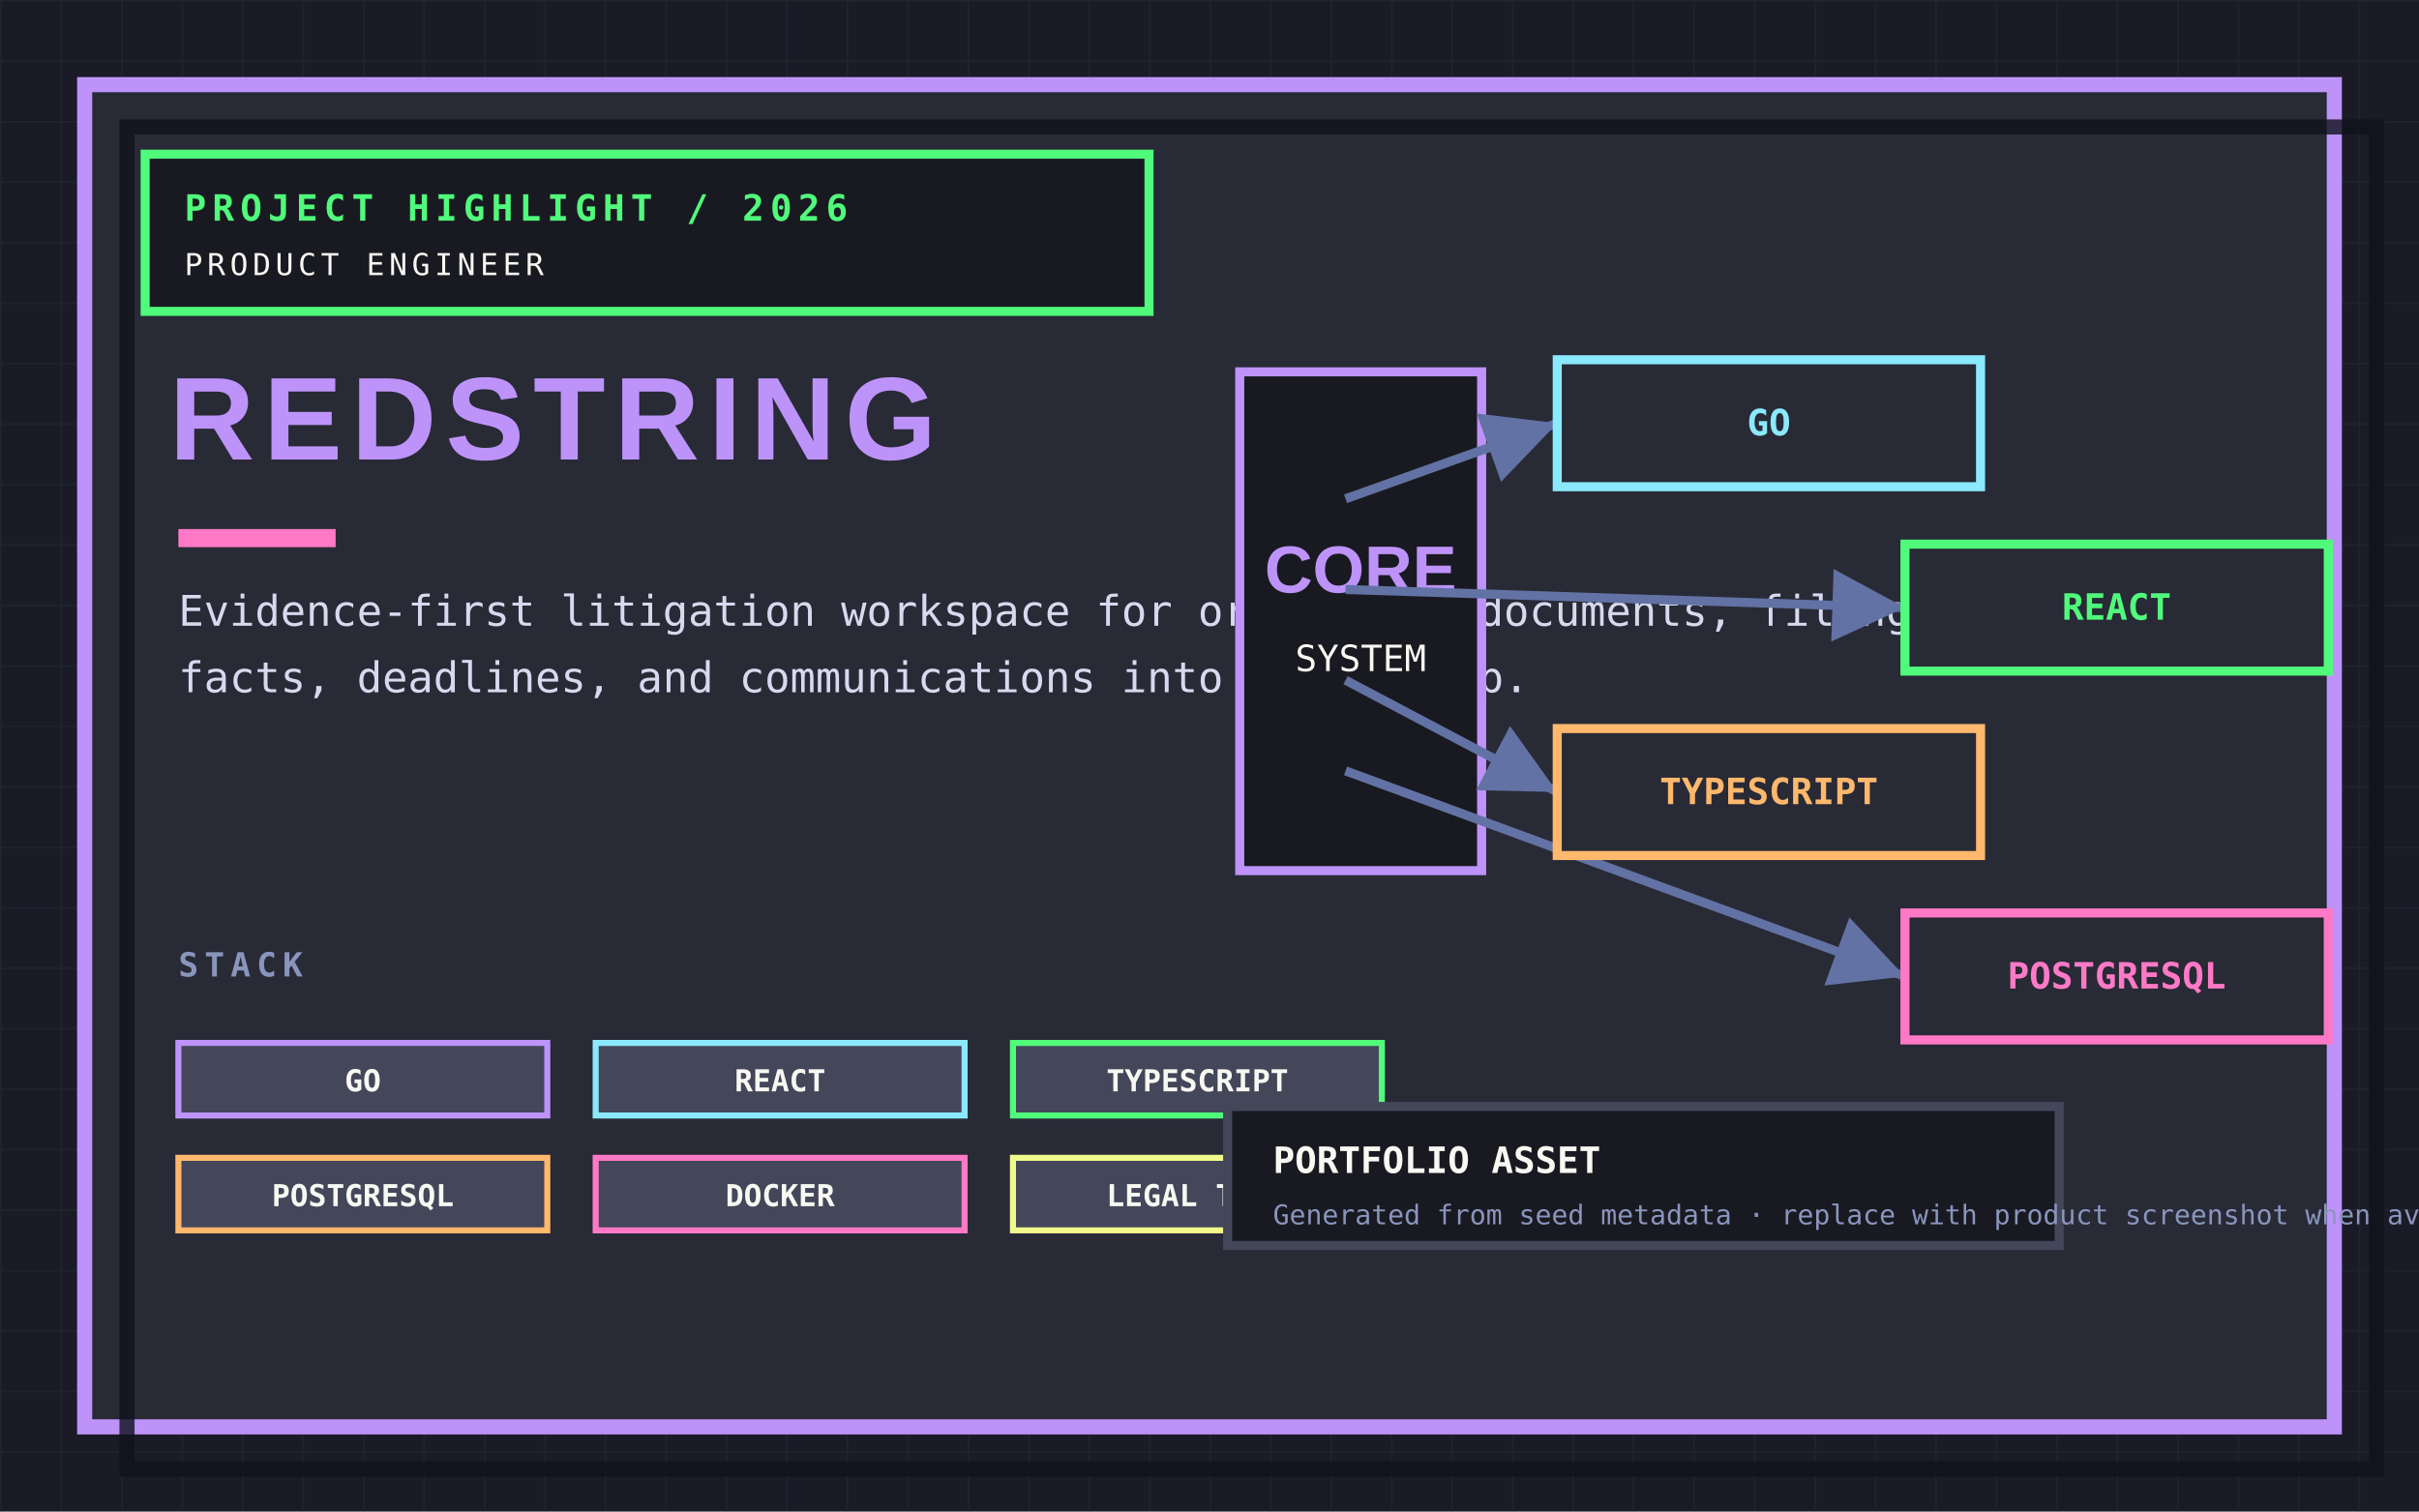
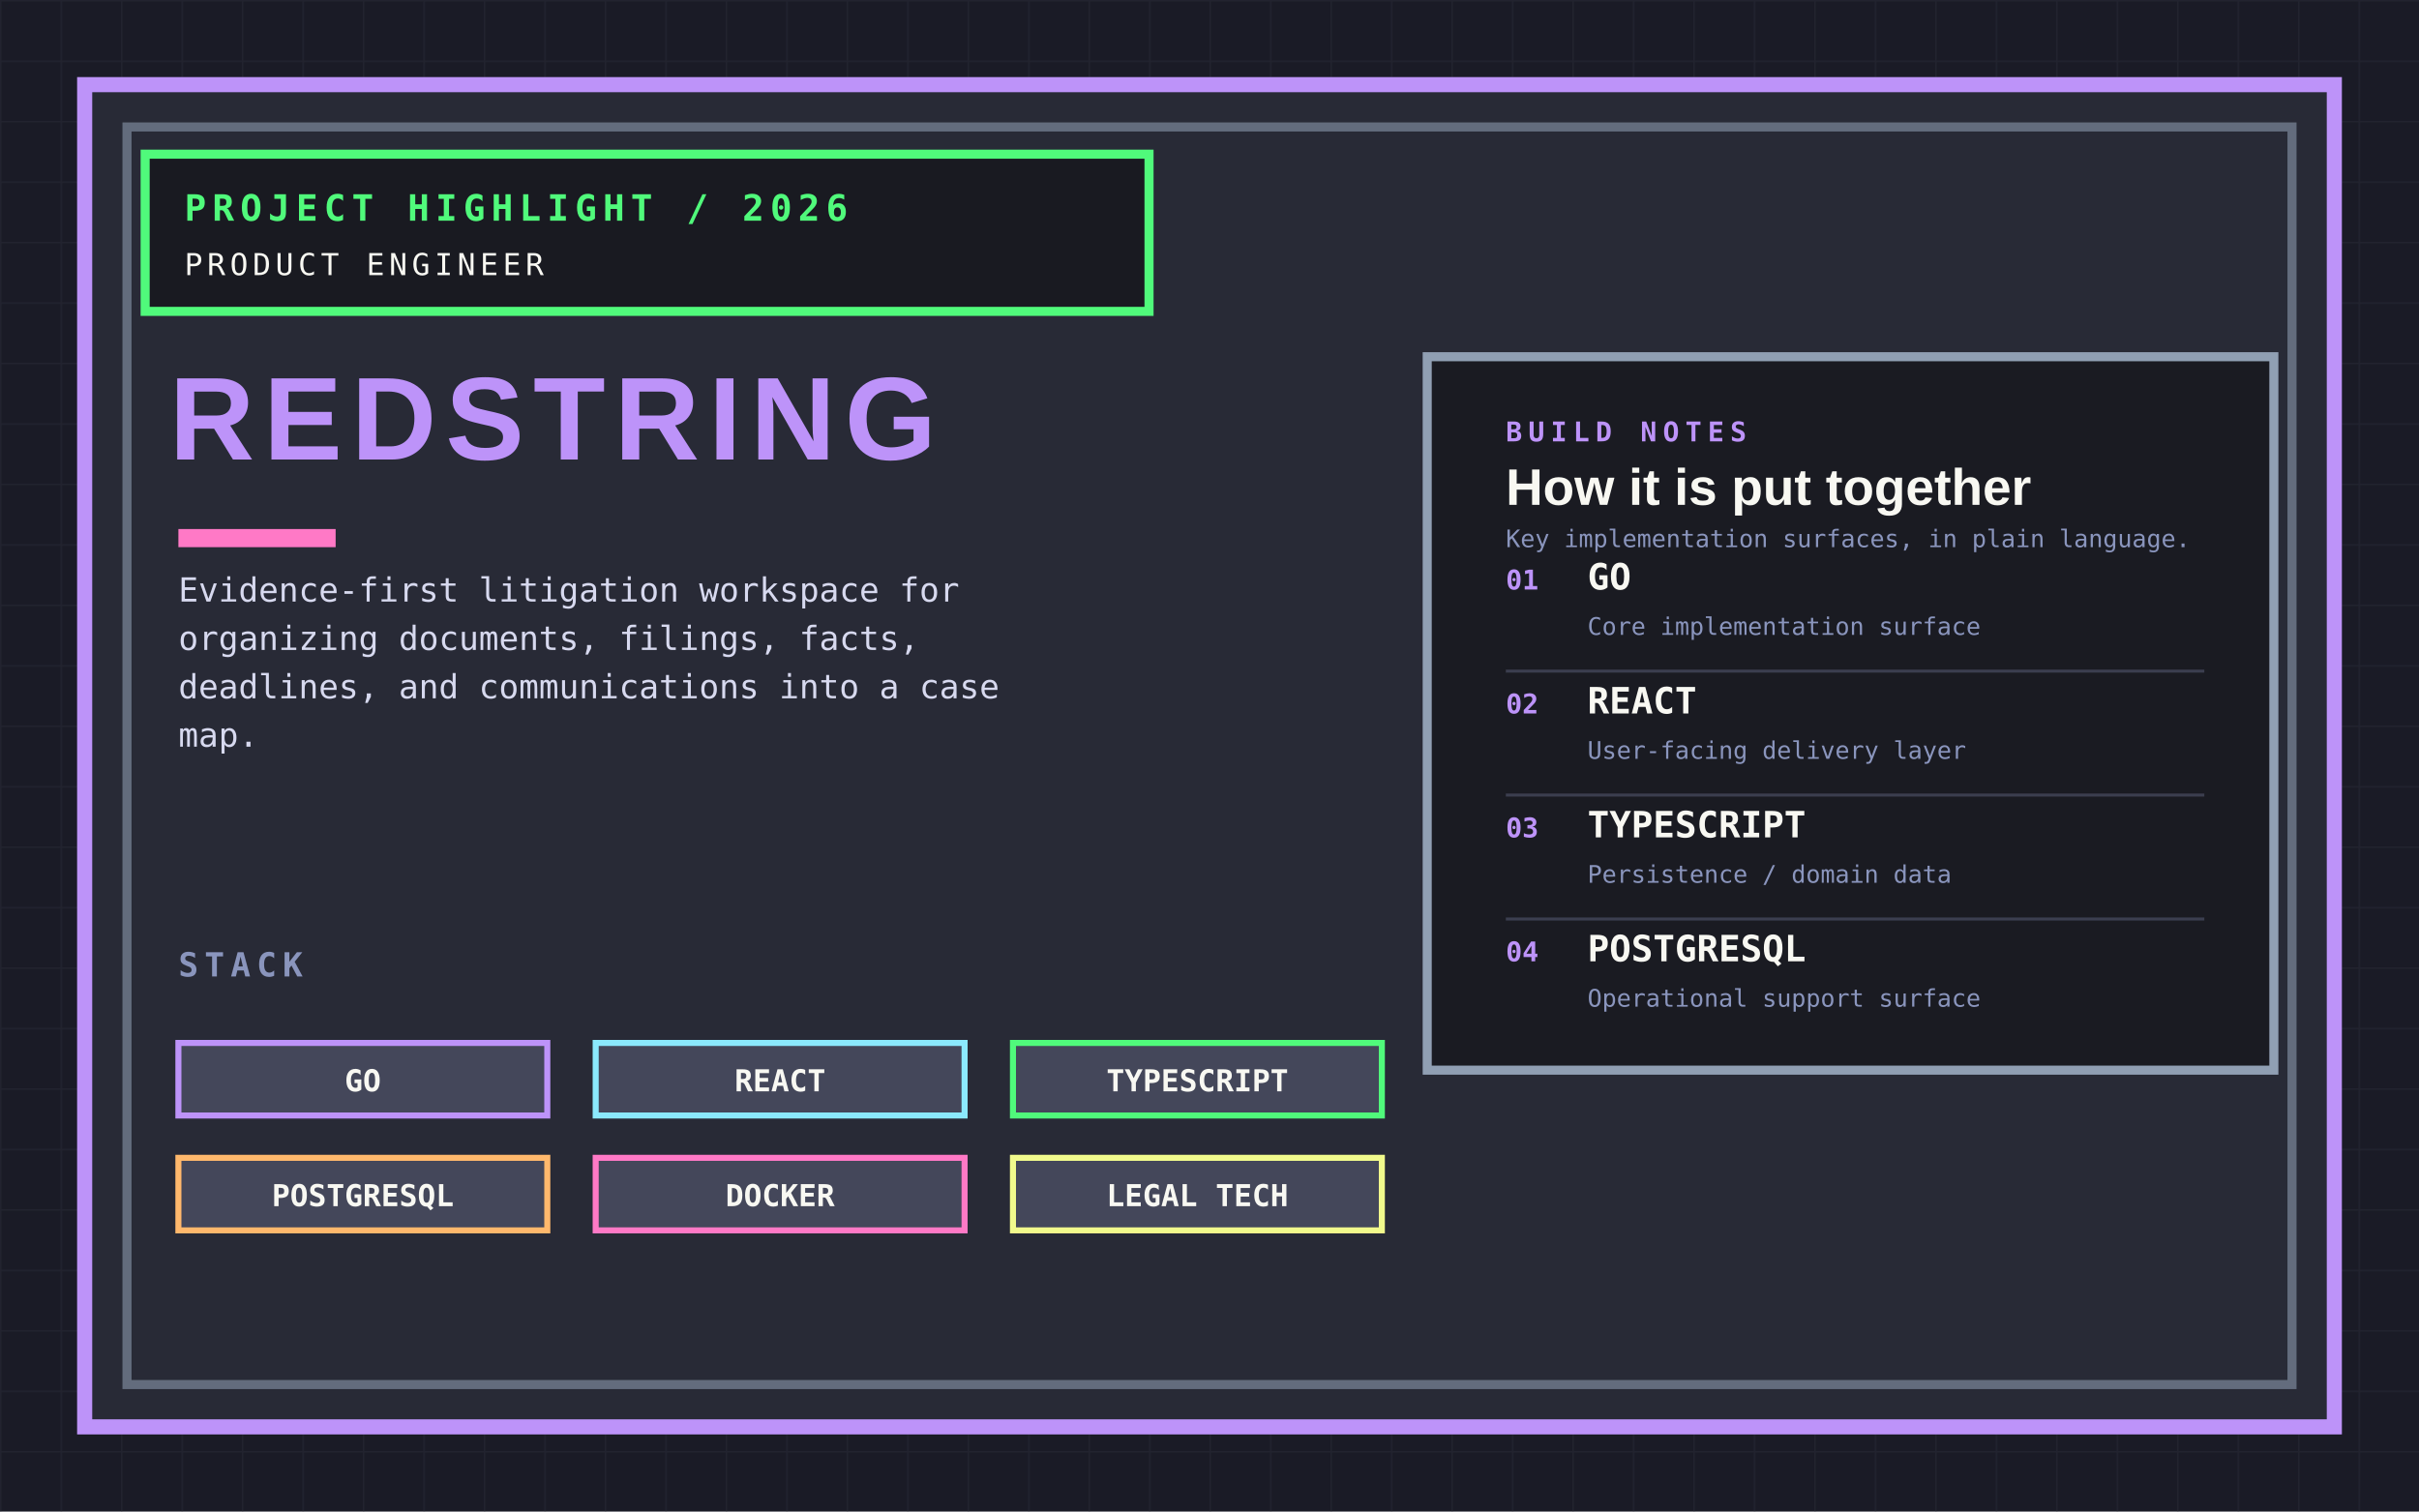
<svg xmlns="http://www.w3.org/2000/svg" viewBox="0 0 1600 1000" role="img" aria-labelledby="title desc">
  <defs>
    <marker id="arrow" markerWidth="12" markerHeight="12" refX="10" refY="6" orient="auto">
      <path d="M2 2 L10 6 L2 10 Z" fill="#6272a4" />
    </marker>
    <pattern id="grid" width="40" height="40" patternUnits="userSpaceOnUse">
      <path d="M40 0H0V40" fill="none" stroke="#282a36" stroke-width="2" opacity="0.55" />
    </pattern>
  </defs>
  <rect width="1600" height="1000" fill="#1a1b26" />
  <rect width="1600" height="1000" fill="url(#grid)" />
  <rect x="56" y="56" width="1488" height="888" fill="#282a36" stroke="#bd93f9" stroke-width="10" />
-   <rect x="84" y="84" width="1488" height="888" fill="none" stroke="#0f111a" stroke-width="10" opacity="0.8" />
+   <rect x="84" y="84" width="1432" height="832" fill="none" stroke="#94a3b8" stroke-width="6" opacity="0.55" />
  <rect x="96" y="102" width="664" height="104" fill="#191a21" stroke="#50fa7b" stroke-width="6" />
  <text x="122" y="146" fill="#50fa7b" font-family="JetBrains Mono, monospace" font-size="24" font-weight="700" letter-spacing="4">PROJECT HIGHLIGHT / 2026</text>
  <text x="122" y="182" fill="#f8f8f2" font-family="JetBrains Mono, monospace" font-size="20" letter-spacing="3">PRODUCT ENGINEER</text>
  <text x="112" y="304" fill="#bd93f9" font-family="Space Grotesk, Arial, sans-serif" font-size="78" font-weight="800" letter-spacing="6">REDSTRING</text>
  <rect x="118" y="350" width="104" height="12" fill="#ff79c6" />
-   <text x="118" y="414" fill="#d7d9ef" font-family="JetBrains Mono, monospace" font-size="28">Evidence-first litigation workspace for organizing documents, filings,</text>
-   <text x="118" y="458" fill="#d7d9ef" font-family="JetBrains Mono, monospace" font-size="28">facts, deadlines, and communications into a case map.</text>
+   <text x="118" y="398" fill="#d7d9ef" font-family="JetBrains Mono, monospace" font-size="22">Evidence-first litigation workspace for</text>
+   <text x="118" y="430" fill="#d7d9ef" font-family="JetBrains Mono, monospace" font-size="22">organizing documents, filings, facts,</text>
+   <text x="118" y="462" fill="#d7d9ef" font-family="JetBrains Mono, monospace" font-size="22">deadlines, and communications into a case</text>
+   <text x="118" y="494" fill="#d7d9ef" font-family="JetBrains Mono, monospace" font-size="22">map.</text>
  <text x="118" y="646" fill="#8a95bd" font-family="JetBrains Mono, monospace" font-size="22" font-weight="700" letter-spacing="4">STACK</text>
  <rect x="118" y="690" width="244" height="48" fill="#44475a" stroke="#bd93f9" stroke-width="4" />
  <text x="240" y="722" text-anchor="middle" fill="#f8f8f2" font-family="JetBrains Mono, monospace" font-size="20" font-weight="700">GO</text>
  <rect x="394" y="690" width="244" height="48" fill="#44475a" stroke="#8be9fd" stroke-width="4" />
  <text x="516" y="722" text-anchor="middle" fill="#f8f8f2" font-family="JetBrains Mono, monospace" font-size="20" font-weight="700">REACT</text>
  <rect x="670" y="690" width="244" height="48" fill="#44475a" stroke="#50fa7b" stroke-width="4" />
  <text x="792" y="722" text-anchor="middle" fill="#f8f8f2" font-family="JetBrains Mono, monospace" font-size="20" font-weight="700">TYPESCRIPT</text>
  <rect x="118" y="766" width="244" height="48" fill="#44475a" stroke="#ffb86c" stroke-width="4" />
  <text x="240" y="798" text-anchor="middle" fill="#f8f8f2" font-family="JetBrains Mono, monospace" font-size="20" font-weight="700">POSTGRESQL</text>
  <rect x="394" y="766" width="244" height="48" fill="#44475a" stroke="#ff79c6" stroke-width="4" />
  <text x="516" y="798" text-anchor="middle" fill="#f8f8f2" font-family="JetBrains Mono, monospace" font-size="20" font-weight="700">DOCKER</text>
  <rect x="670" y="766" width="244" height="48" fill="#44475a" stroke="#f1fa8c" stroke-width="4" />
  <text x="792" y="798" text-anchor="middle" fill="#f8f8f2" font-family="JetBrains Mono, monospace" font-size="20" font-weight="700">LEGAL TECH</text>
-   <rect x="820" y="246" width="160" height="330" fill="#191a21" stroke="#bd93f9" stroke-width="6" />
-   <text x="900" y="392" text-anchor="middle" fill="#bd93f9" font-family="Space Grotesk, Arial, sans-serif" font-size="44" font-weight="800">CORE</text>
-   <text x="900" y="444" text-anchor="middle" fill="#f8f8f2" font-family="JetBrains Mono, monospace" font-size="24">SYSTEM</text>
-   <path d="M890 330 L1030 280" stroke="#6272a4" stroke-width="6" fill="none" marker-end="url(#arrow)" />
-   <path d="M890 390 L1260 402" stroke="#6272a4" stroke-width="6" fill="none" marker-end="url(#arrow)" />
-   <path d="M890 450 L1030 524" stroke="#6272a4" stroke-width="6" fill="none" marker-end="url(#arrow)" />
-   <path d="M890 510 L1260 646" stroke="#6272a4" stroke-width="6" fill="none" marker-end="url(#arrow)" />
-   <rect x="1030" y="238" width="280" height="84" fill="#282a36" stroke="#8be9fd" stroke-width="6" />
-   <text x="1170" y="288" text-anchor="middle" fill="#8be9fd" font-family="JetBrains Mono, monospace" font-size="24" font-weight="700">GO</text>
-   <rect x="1260" y="360" width="280" height="84" fill="#282a36" stroke="#50fa7b" stroke-width="6" />
-   <text x="1400" y="410" text-anchor="middle" fill="#50fa7b" font-family="JetBrains Mono, monospace" font-size="24" font-weight="700">REACT</text>
-   <rect x="1030" y="482" width="280" height="84" fill="#282a36" stroke="#ffb86c" stroke-width="6" />
-   <text x="1170" y="532" text-anchor="middle" fill="#ffb86c" font-family="JetBrains Mono, monospace" font-size="24" font-weight="700">TYPESCRIPT</text>
-   <rect x="1260" y="604" width="280" height="84" fill="#282a36" stroke="#ff79c6" stroke-width="6" />
-   <text x="1400" y="654" text-anchor="middle" fill="#ff79c6" font-family="JetBrains Mono, monospace" font-size="24" font-weight="700">POSTGRESQL</text>
-   <rect x="812" y="732" width="550" height="92" fill="#191a21" stroke="#44475a" stroke-width="6" />
-   <text x="842" y="776" fill="#f8f8f2" font-family="JetBrains Mono, monospace" font-size="24" font-weight="700">PORTFOLIO ASSET</text>
-   <text x="842" y="810" fill="#8a95bd" font-family="JetBrains Mono, monospace" font-size="18">Generated from seed metadata · replace with product screenshot when available</text>
+   <rect x="944" y="236" width="560" height="472" fill="#191a21" stroke="#94a3b8" stroke-width="6" opacity="0.96" />
+   <text x="996" y="292" fill="#bd93f9" font-family="JetBrains Mono, monospace" font-size="18" font-weight="700" letter-spacing="4">BUILD NOTES</text>
+   <text x="996" y="334" fill="#f8f8f2" font-family="Space Grotesk, Arial, sans-serif" font-size="34" font-weight="800">How it is put together</text>
+   <text x="996" y="362" fill="#8a95bd" font-family="JetBrains Mono, monospace" font-size="16">Key implementation surfaces, in plain language.</text>
+   <text x="996" y="390" fill="#bd93f9" font-family="JetBrains Mono, monospace" font-size="18" font-weight="700">01</text>
+   <text x="1050" y="390" fill="#f8f8f2" font-family="JetBrains Mono, monospace" font-size="24" font-weight="700">GO</text>
+   <text x="1050" y="420" fill="#8a95bd" font-family="JetBrains Mono, monospace" font-size="16">Core implementation surface</text>
+   <line x1="996" y1="444" x2="1458" y2="444" stroke="#44475a" stroke-width="2" opacity="0.8" />
+   <text x="996" y="472" fill="#bd93f9" font-family="JetBrains Mono, monospace" font-size="18" font-weight="700">02</text>
+   <text x="1050" y="472" fill="#f8f8f2" font-family="JetBrains Mono, monospace" font-size="24" font-weight="700">REACT</text>
+   <text x="1050" y="502" fill="#8a95bd" font-family="JetBrains Mono, monospace" font-size="16">User-facing delivery layer</text>
+   <line x1="996" y1="526" x2="1458" y2="526" stroke="#44475a" stroke-width="2" opacity="0.8" />
+   <text x="996" y="554" fill="#bd93f9" font-family="JetBrains Mono, monospace" font-size="18" font-weight="700">03</text>
+   <text x="1050" y="554" fill="#f8f8f2" font-family="JetBrains Mono, monospace" font-size="24" font-weight="700">TYPESCRIPT</text>
+   <text x="1050" y="584" fill="#8a95bd" font-family="JetBrains Mono, monospace" font-size="16">Persistence / domain data</text>
+   <line x1="996" y1="608" x2="1458" y2="608" stroke="#44475a" stroke-width="2" opacity="0.8" />
+   <text x="996" y="636" fill="#bd93f9" font-family="JetBrains Mono, monospace" font-size="18" font-weight="700">04</text>
+   <text x="1050" y="636" fill="#f8f8f2" font-family="JetBrains Mono, monospace" font-size="24" font-weight="700">POSTGRESQL</text>
+   <text x="1050" y="666" fill="#8a95bd" font-family="JetBrains Mono, monospace" font-size="16">Operational support surface</text>
</svg>
